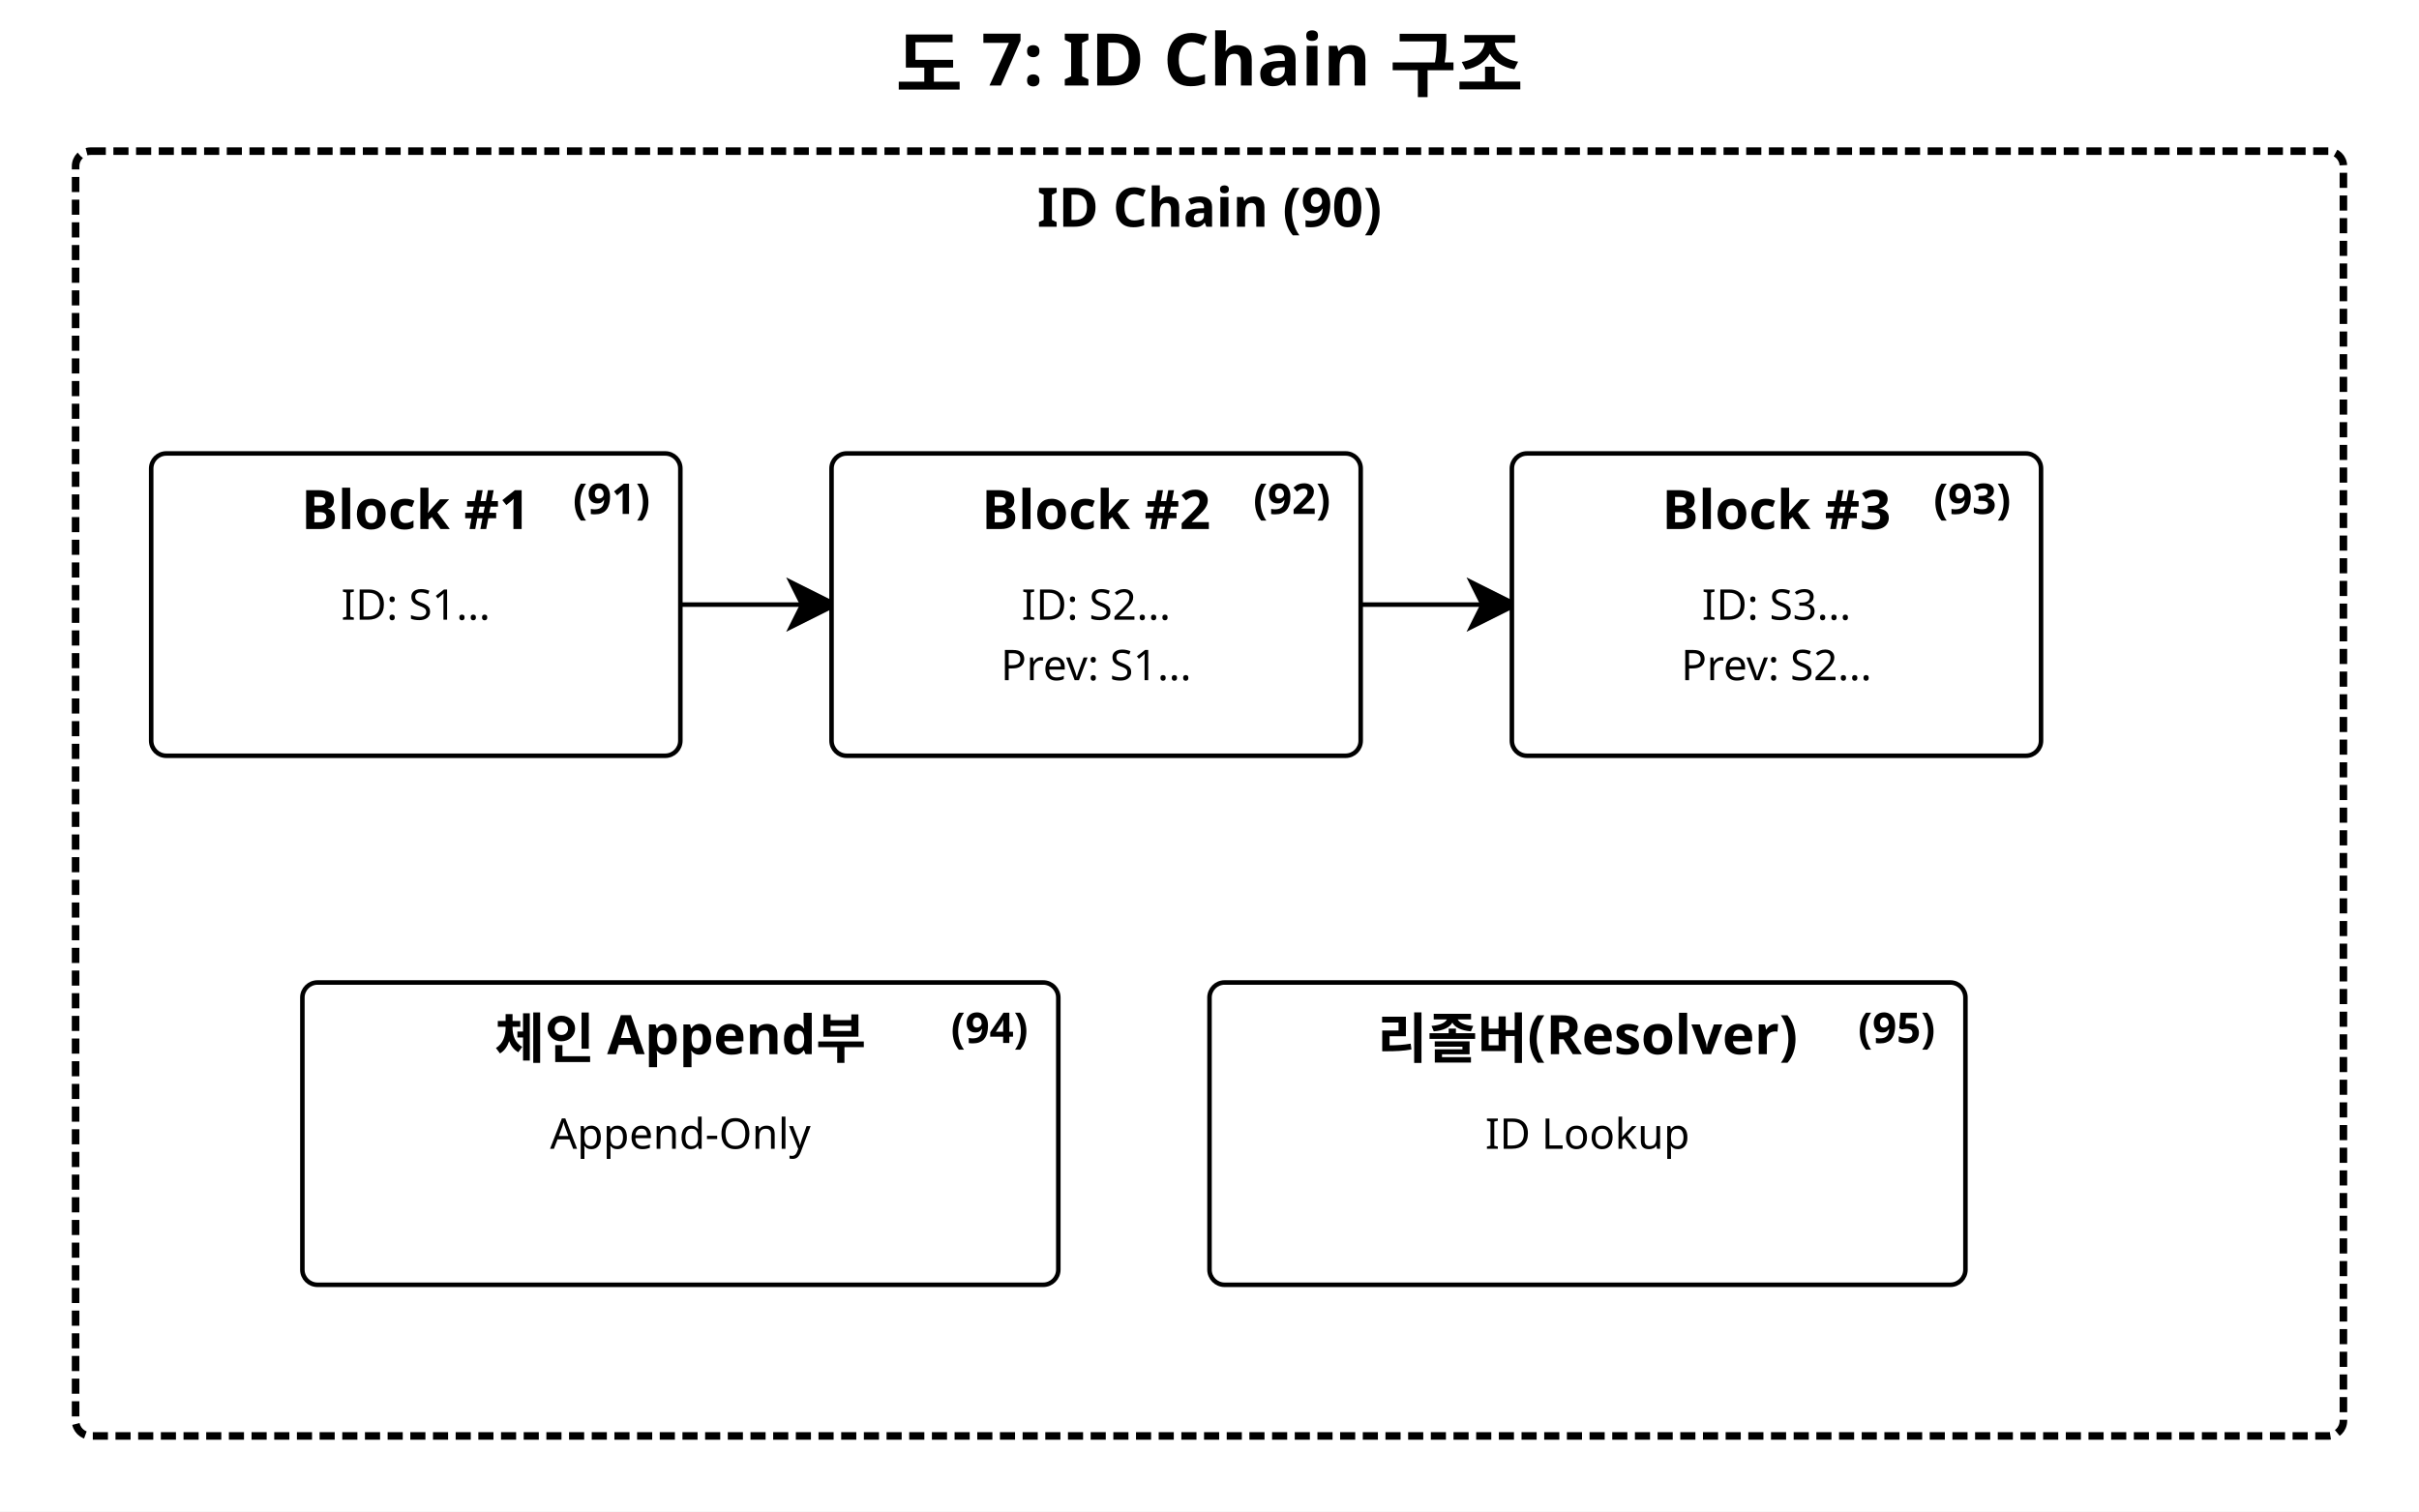
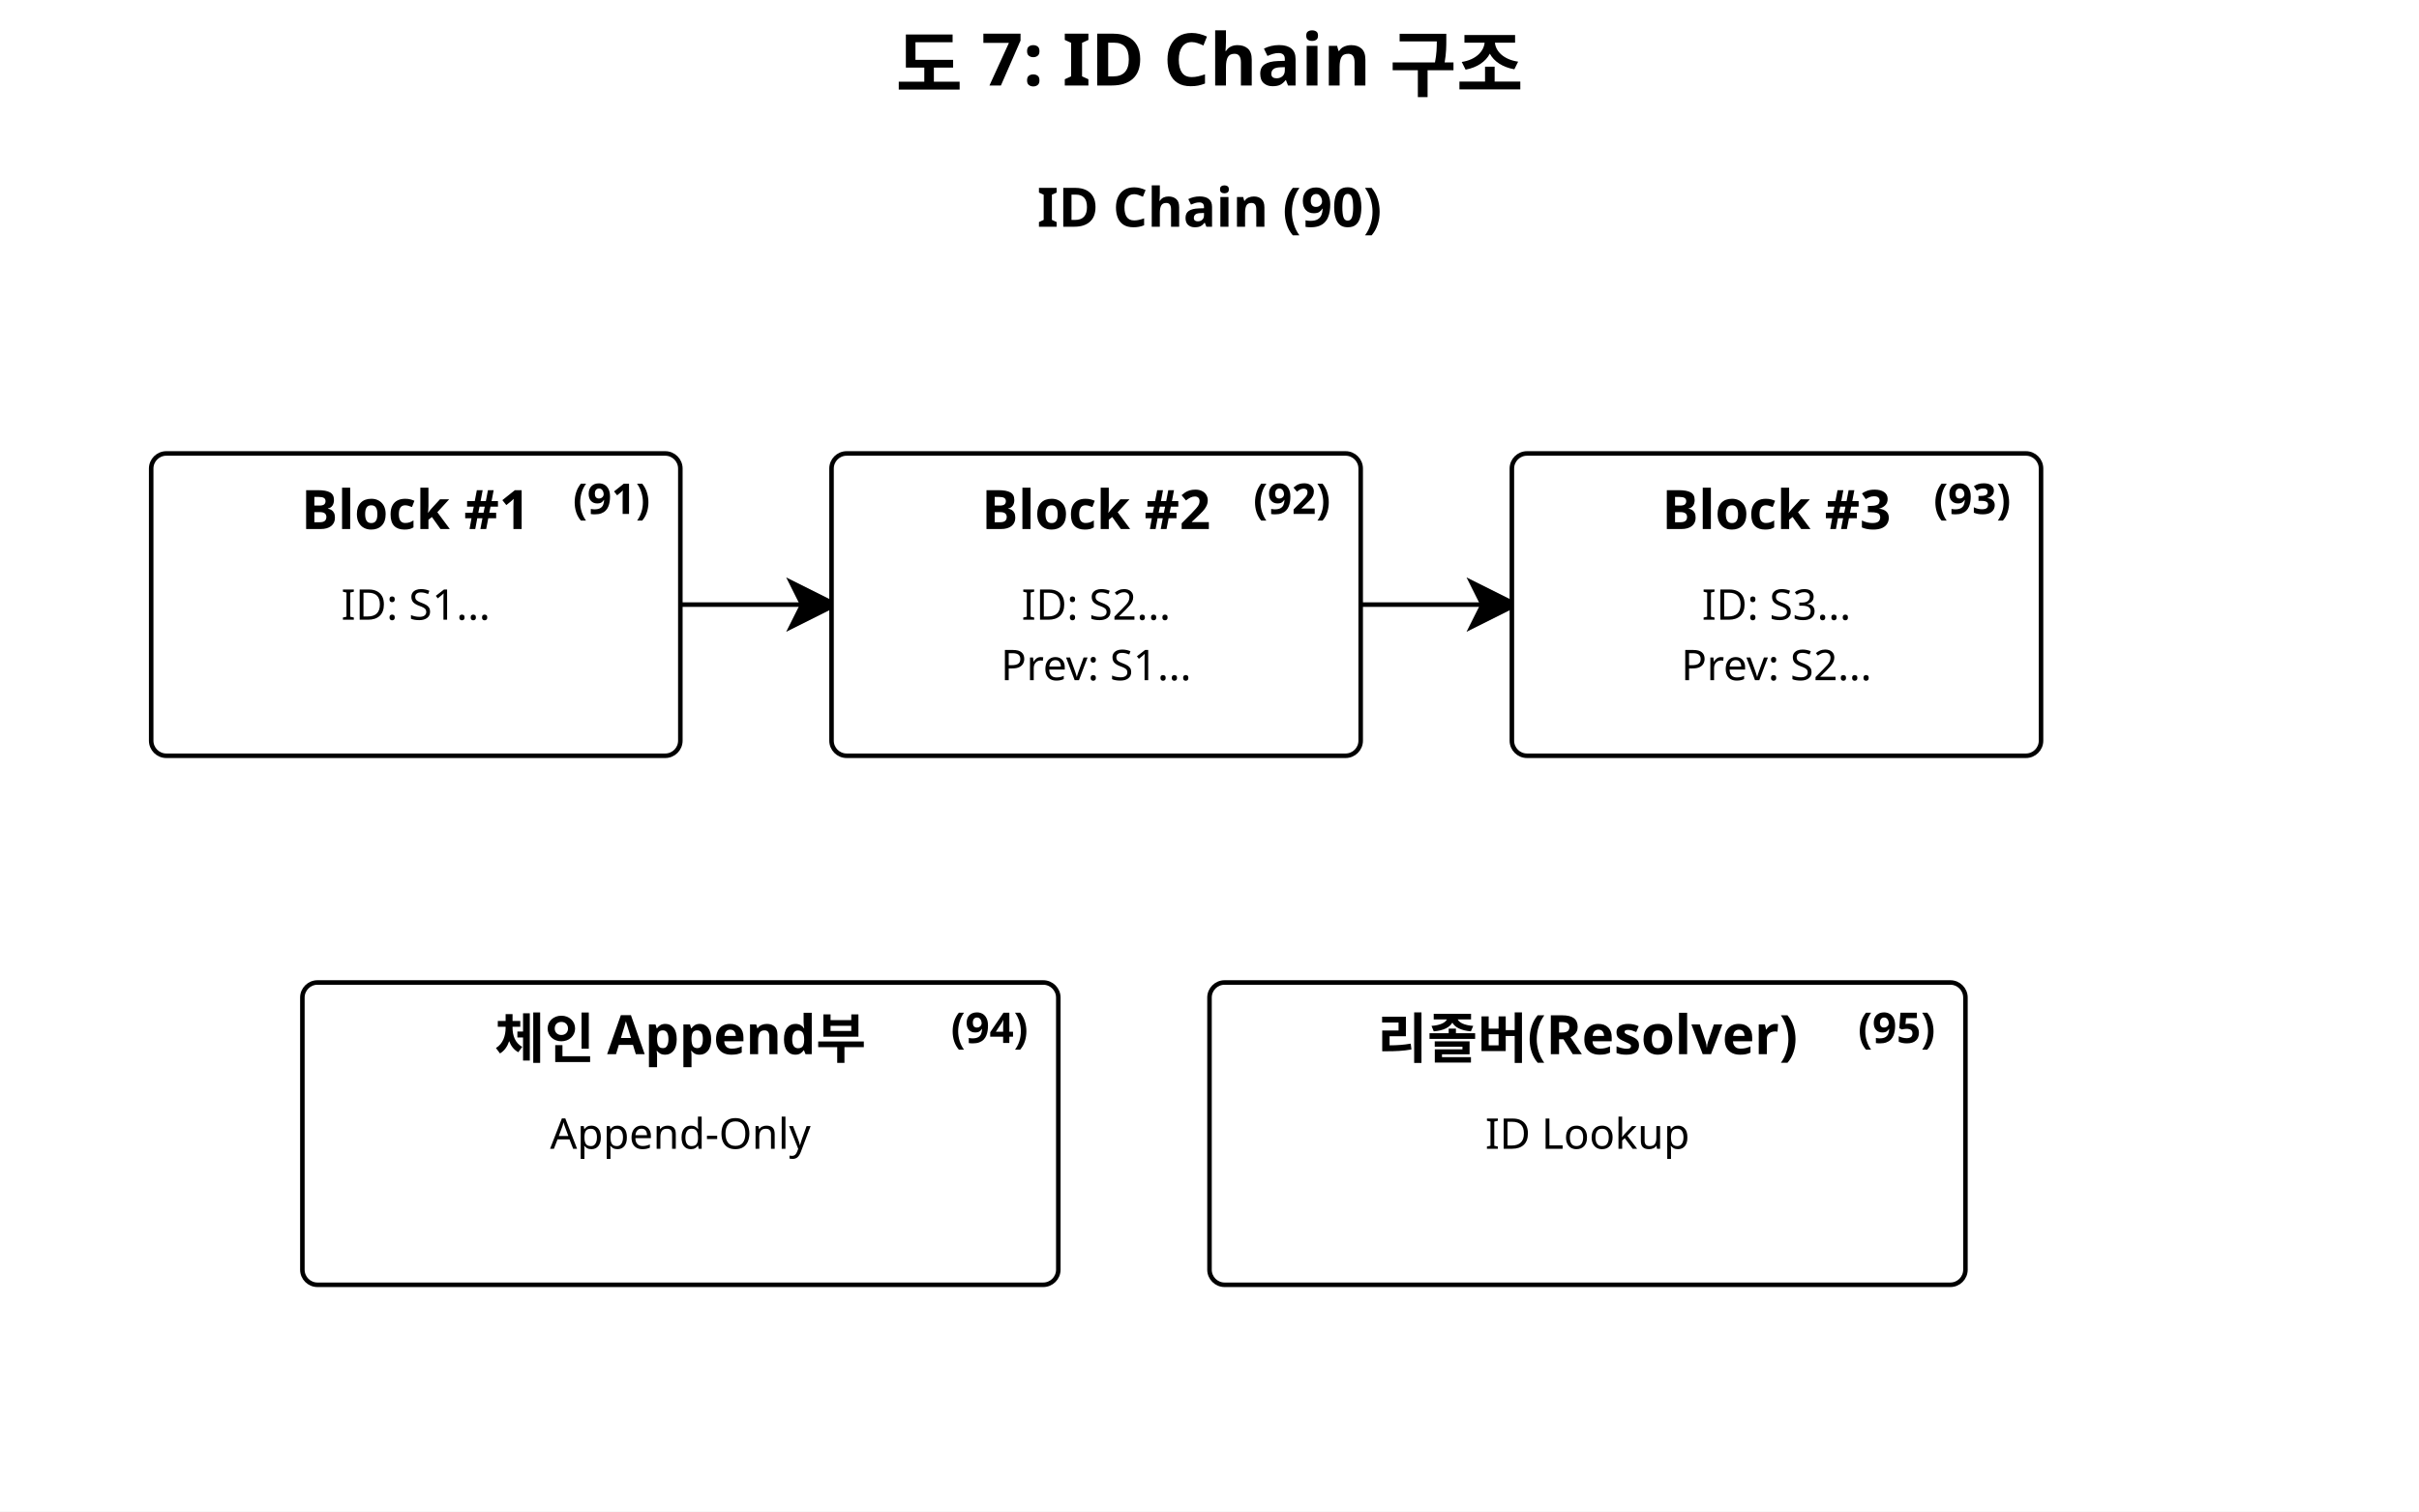
<svg xmlns="http://www.w3.org/2000/svg" width="1600" height="1000" viewBox="0 0 1600 1000">
  <rect width="100%" height="100%" fill="white" />
  <defs>
    <marker id="arrowhead" markerWidth="12" markerHeight="12" refX="10" refY="6" orient="auto">
      <path d="M0,0 L12,6 L0,12 L3,6 Z" fill="black" />
    </marker>
  </defs>
  <text x="800" y="60" text-anchor="middle" font-family="Malgun Gothic, AppleGothic, Dotum, sans-serif" font-size="48" font-weight="bold">도 7: ID Chain 구조</text>
-   <rect x="50" y="100" width="1500" height="850" fill="white" stroke="black" stroke-width="5" rx="10" stroke-dasharray="10,5" />
  <text x="800.0" y="150" text-anchor="middle" font-family="Malgun Gothic, AppleGothic, Dotum, sans-serif" font-size="36" font-weight="bold">ID Chain (90)</text>
  <rect x="100" y="300" width="350" height="200" fill="white" stroke="black" stroke-width="3" rx="10" />
  <text x="275.0" y="350" text-anchor="middle" font-family="Malgun Gothic, AppleGothic, Dotum, sans-serif" font-size="36" font-weight="bold">Block #1</text>
  <text x="430" y="340" text-anchor="end" font-family="Malgun Gothic, AppleGothic, Dotum, sans-serif" font-size="28" font-weight="bold">(91)</text>
  <text x="275.0" y="410" text-anchor="middle" font-family="Malgun Gothic, AppleGothic, Dotum, sans-serif" font-size="28" font-weight="normal">ID: S1...</text>
  <path d="M 450,400 L 550,400" stroke="black" stroke-width="3" fill="none" marker-end="url(#arrowhead)" />
  <rect x="550" y="300" width="350" height="200" fill="white" stroke="black" stroke-width="3" rx="10" />
  <text x="725.0" y="350" text-anchor="middle" font-family="Malgun Gothic, AppleGothic, Dotum, sans-serif" font-size="36" font-weight="bold">Block #2</text>
  <text x="880" y="340" text-anchor="end" font-family="Malgun Gothic, AppleGothic, Dotum, sans-serif" font-size="28" font-weight="bold">(92)</text>
  <text x="725.0" y="410" text-anchor="middle" font-family="Malgun Gothic, AppleGothic, Dotum, sans-serif" font-size="28" font-weight="normal">ID: S2...</text>
  <text x="725.0" y="450" text-anchor="middle" font-family="Malgun Gothic, AppleGothic, Dotum, sans-serif" font-size="28" font-weight="normal">Prev: S1...</text>
  <path d="M 900,400 L 1000,400" stroke="black" stroke-width="3" fill="none" marker-end="url(#arrowhead)" />
  <rect x="1000" y="300" width="350" height="200" fill="white" stroke="black" stroke-width="3" rx="10" />
  <text x="1175.0" y="350" text-anchor="middle" font-family="Malgun Gothic, AppleGothic, Dotum, sans-serif" font-size="36" font-weight="bold">Block #3</text>
  <text x="1330" y="340" text-anchor="end" font-family="Malgun Gothic, AppleGothic, Dotum, sans-serif" font-size="28" font-weight="bold">(93)</text>
  <text x="1175.0" y="410" text-anchor="middle" font-family="Malgun Gothic, AppleGothic, Dotum, sans-serif" font-size="28" font-weight="normal">ID: S3...</text>
  <text x="1175.0" y="450" text-anchor="middle" font-family="Malgun Gothic, AppleGothic, Dotum, sans-serif" font-size="28" font-weight="normal">Prev: S2...</text>
  <rect x="200" y="650" width="500" height="200" fill="white" stroke="black" stroke-width="3" rx="10" />
  <text x="450.0" y="700" text-anchor="middle" font-family="Malgun Gothic, AppleGothic, Dotum, sans-serif" font-size="36" font-weight="bold">체인 Append부</text>
  <text x="680" y="690" text-anchor="end" font-family="Malgun Gothic, AppleGothic, Dotum, sans-serif" font-size="28" font-weight="bold">(94)</text>
  <text x="450.0" y="760" text-anchor="middle" font-family="Malgun Gothic, AppleGothic, Dotum, sans-serif" font-size="28" font-weight="normal">Append-Only</text>
  <rect x="800" y="650" width="500" height="200" fill="white" stroke="black" stroke-width="3" rx="10" />
  <text x="1050.0" y="700" text-anchor="middle" font-family="Malgun Gothic, AppleGothic, Dotum, sans-serif" font-size="36" font-weight="bold">리졸버(Resolver)</text>
  <text x="1280" y="690" text-anchor="end" font-family="Malgun Gothic, AppleGothic, Dotum, sans-serif" font-size="28" font-weight="bold">(95)</text>
  <text x="1050.0" y="760" text-anchor="middle" font-family="Malgun Gothic, AppleGothic, Dotum, sans-serif" font-size="28" font-weight="normal">ID Lookup</text>
</svg>
